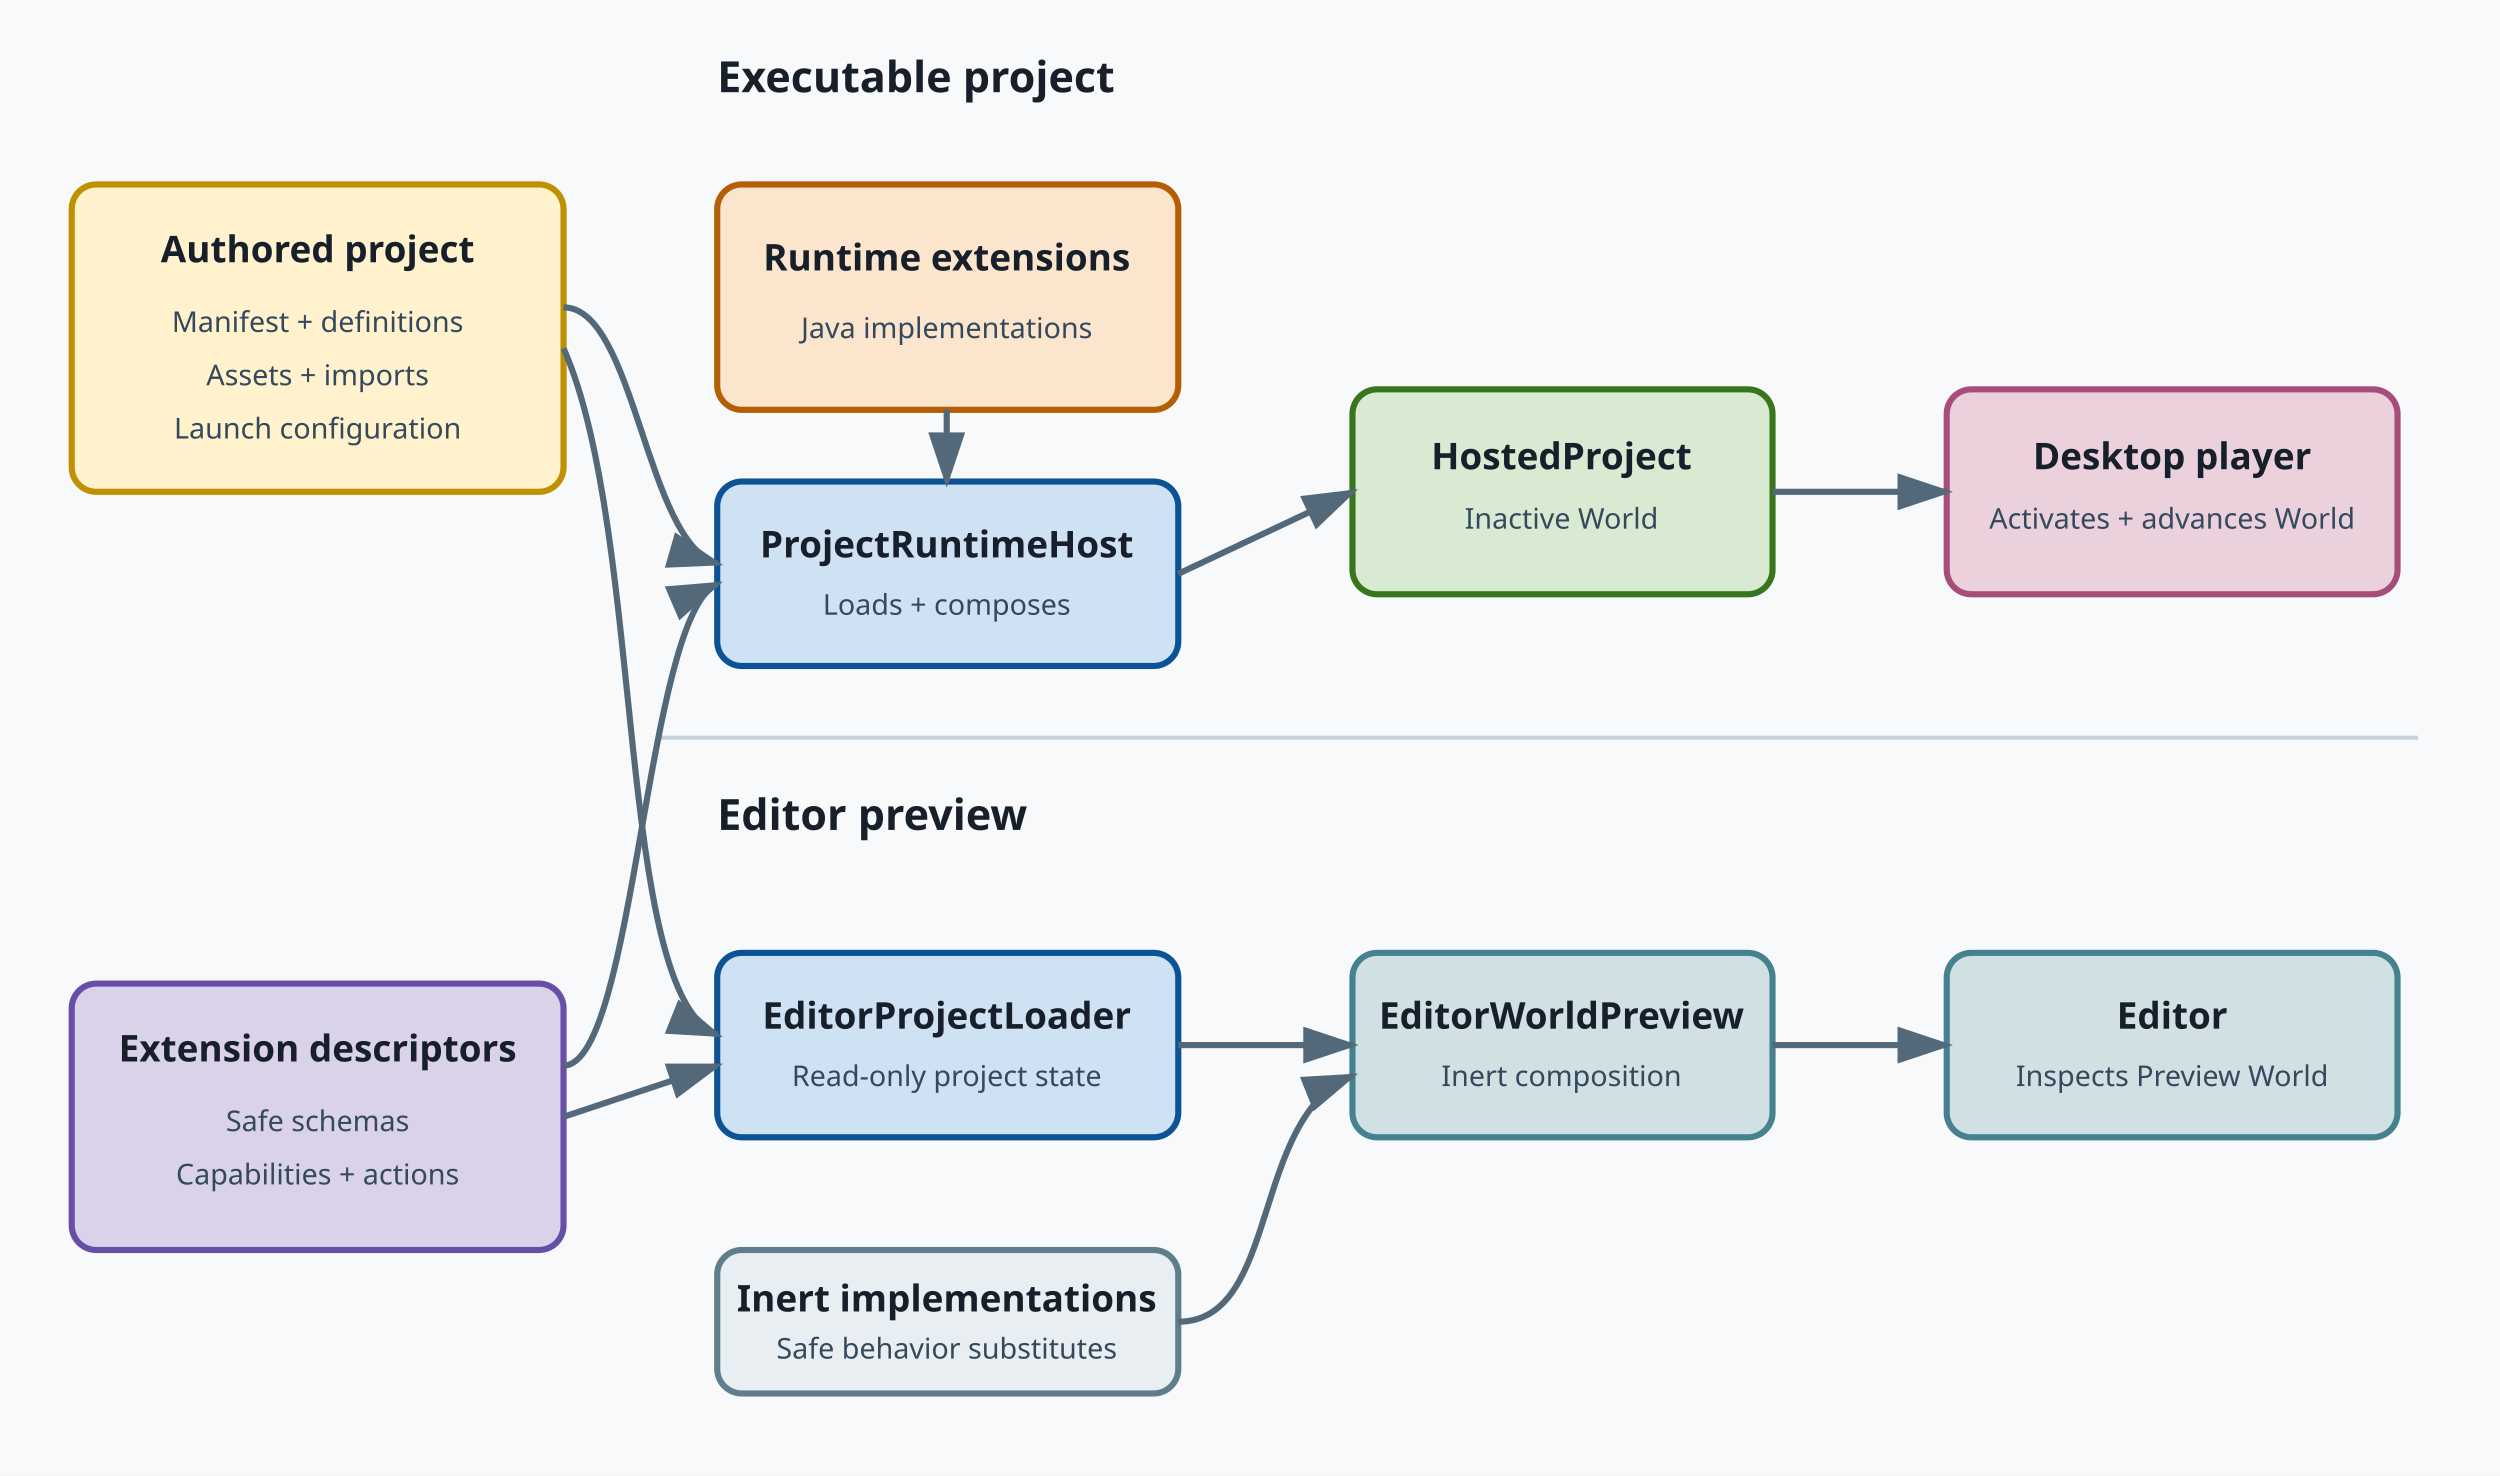
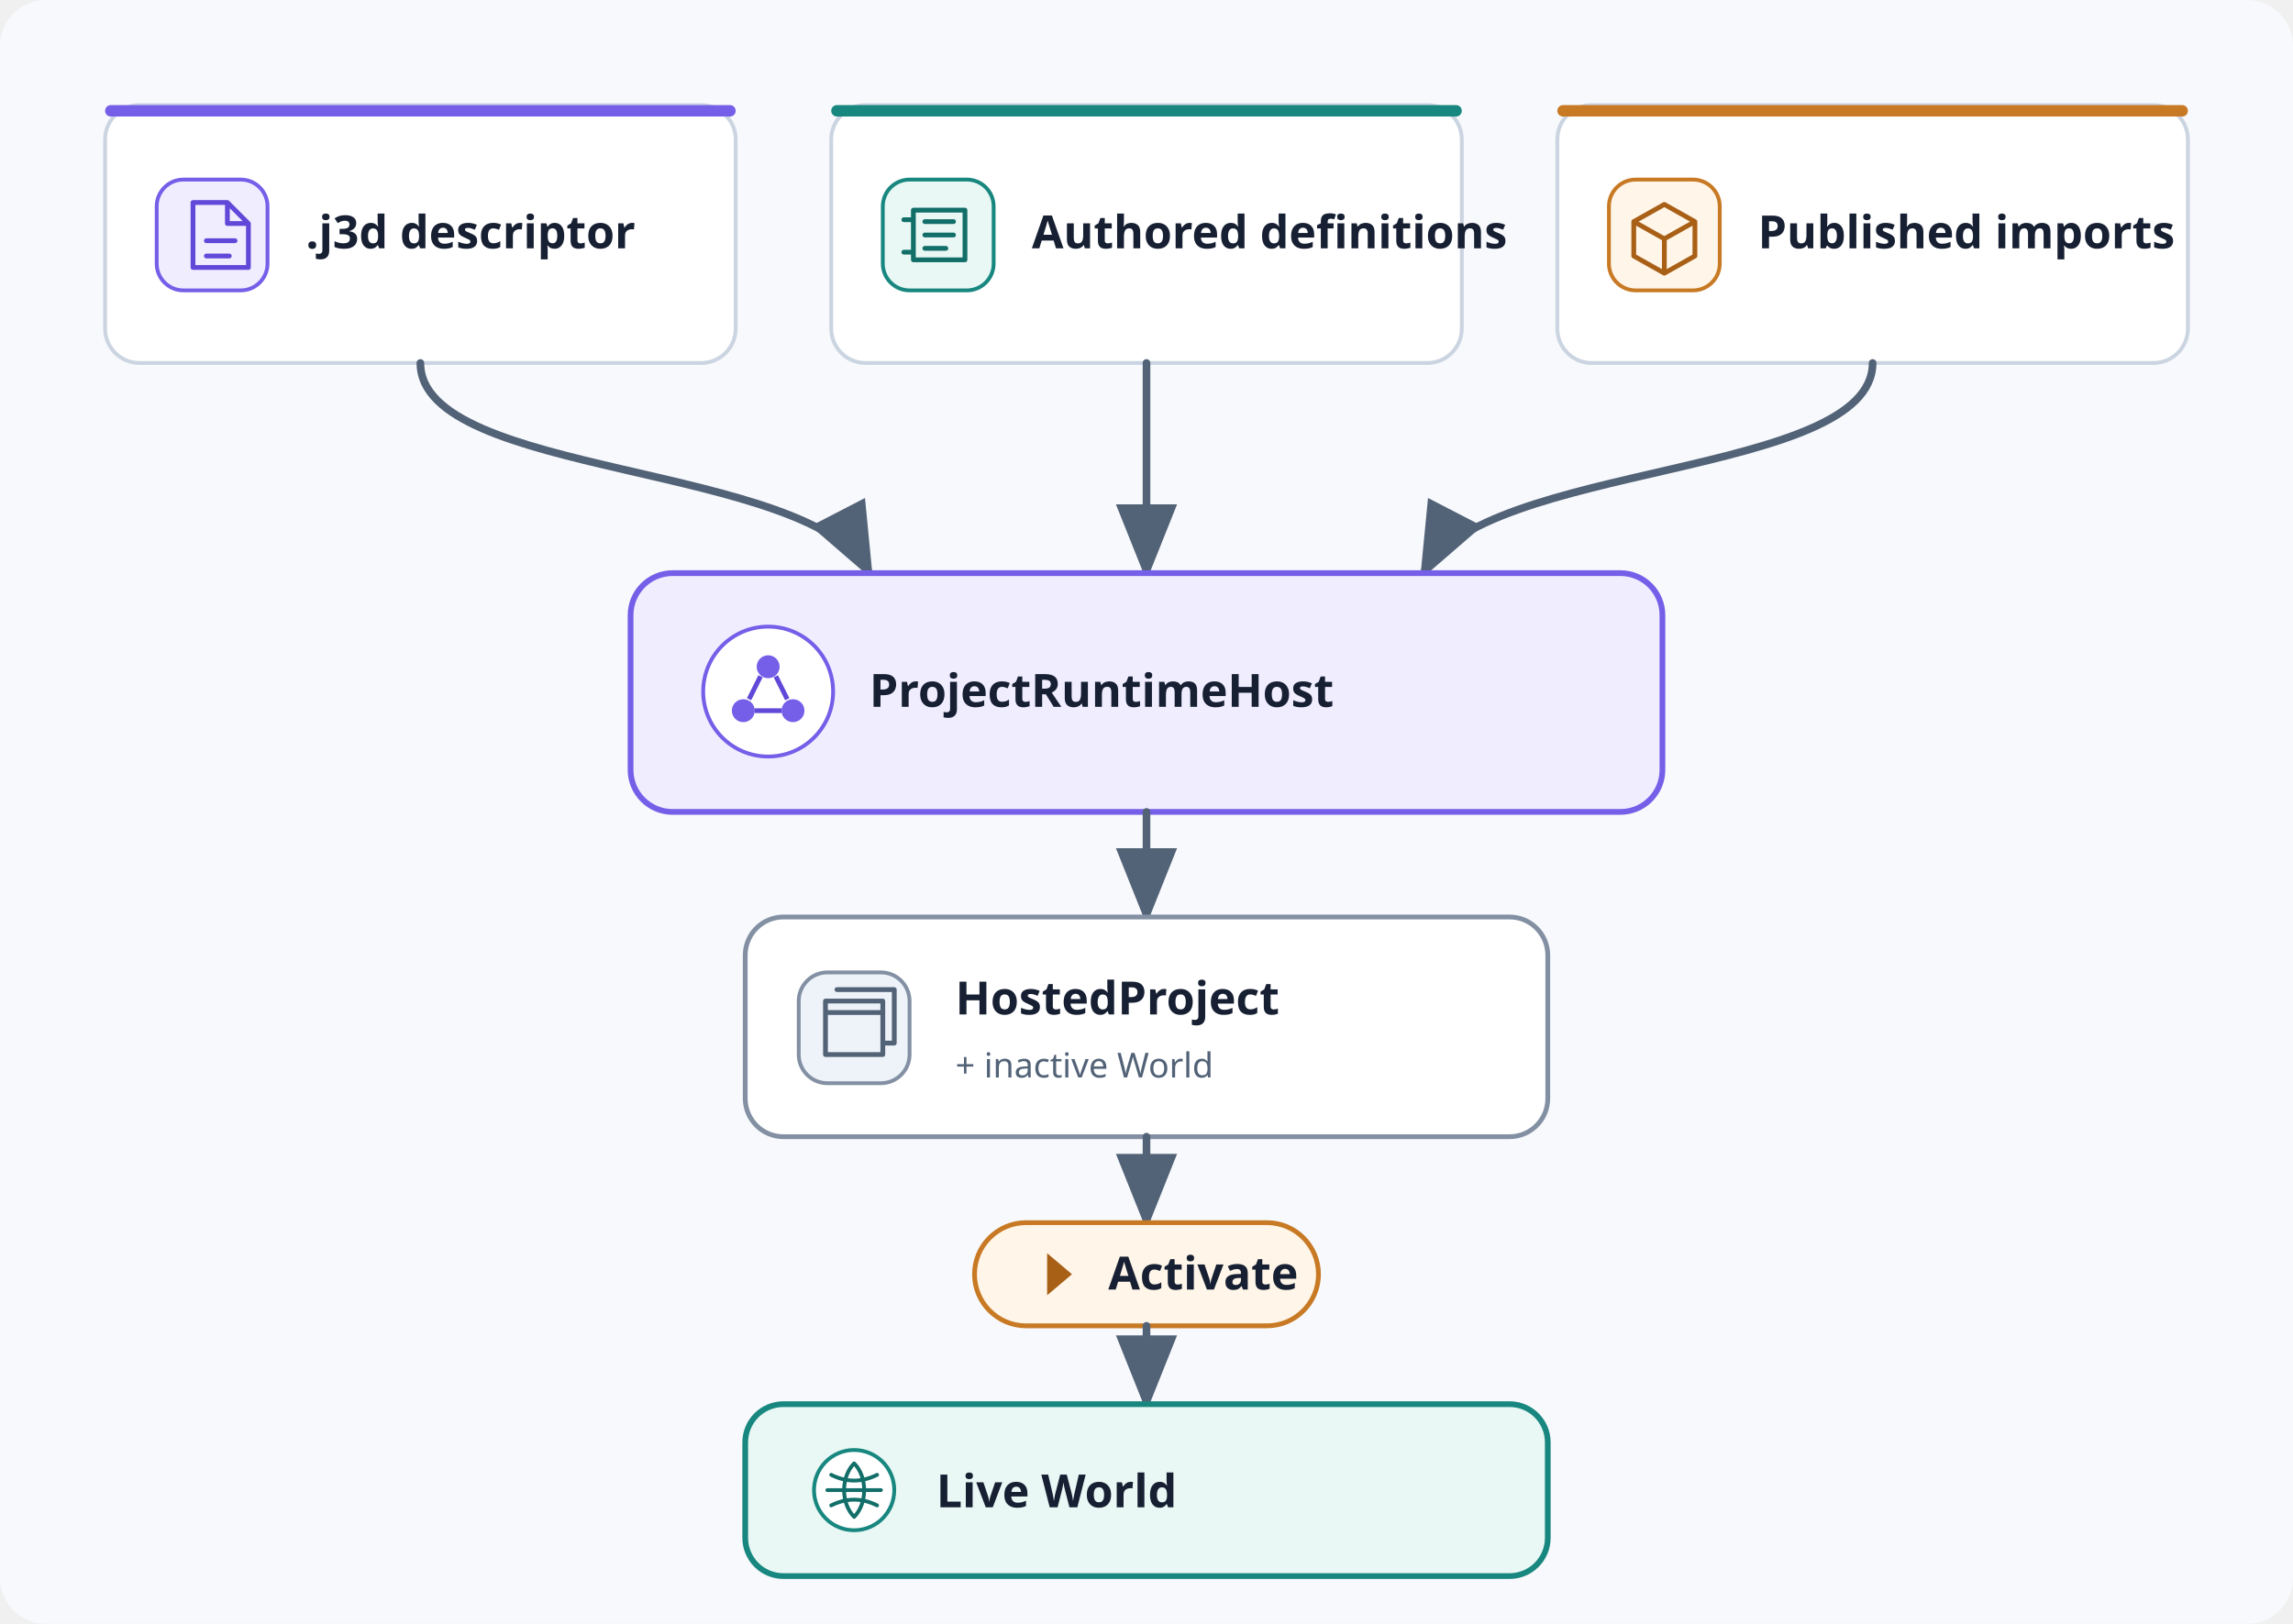
- <svg xmlns="http://www.w3.org/2000/svg" viewBox="0 0 1220 720" role="img" aria-labelledby="title description">
+ <svg xmlns="http://www.w3.org/2000/svg" viewBox="0 0 1200 850" role="img" aria-labelledby="title description">
  <defs>
-     <marker id="arrow" markerWidth="10" markerHeight="10" refX="8" refY="3" orient="auto" markerUnits="strokeWidth">
-       <path d="M0,0 L0,6 L9,3 z" fill="#536878" />
+     <marker id="runtime-arrow" markerWidth="11" markerHeight="11" refX="9" refY="4" orient="auto" markerUnits="strokeWidth">
+       <path d="M0,0 L0,8 L10,4 z" fill="#526277" />
    </marker>
    <style>
-       .label { font: 600 18px system-ui, sans-serif; fill: #17202a; }
-       .detail { font: 14px system-ui, sans-serif; fill: #34495e; }
-       .lane { font: 700 21px system-ui, sans-serif; fill: #17202a; }
-       .box { stroke-width: 3; rx: 12; }
-       .arrow { fill: none; stroke: #536878; stroke-width: 3; marker-end: url(#arrow); }
+       .title { font: 700 24px system-ui, sans-serif; fill: #172033; }
+       .detail { font: 500 18px system-ui, sans-serif; fill: #526277; }
+       .input-card { fill: #ffffff; stroke: #cbd4e1; stroke-width: 2; }
+       .flow { fill: none; stroke: #526277; stroke-width: 4; stroke-linecap: round; marker-end: url(#runtime-arrow); }
+       .icon-line { fill: none; stroke-width: 2.5; stroke-linecap: round; stroke-linejoin: round; }
    </style>
  </defs>
-   <rect width="1220" height="720" fill="#f7f9fb" />
-   <line x1="320" y1="360" x2="1180" y2="360" stroke="#c9d2d9" stroke-width="2" />
-   <text class="lane" x="350" y="45">Executable project</text>
-   <text class="lane" x="350" y="405">Editor preview</text>
-   <rect class="box" x="35" y="90" width="240" height="150" fill="#fff2cc" stroke="#bf9000" />
-   <text class="label" x="155" y="128" text-anchor="middle">Authored project</text>
-   <text class="detail" x="155" y="162" text-anchor="middle">Manifest + definitions</text>
-   <text class="detail" x="155" y="188" text-anchor="middle">Assets + imports</text>
-   <text class="detail" x="155" y="214" text-anchor="middle">Launch configuration</text>
-   <rect class="box" x="35" y="480" width="240" height="130" fill="#d9d2e9" stroke="#674ea7" />
-   <text class="label" x="155" y="518" text-anchor="middle">Extension descriptors</text>
-   <text class="detail" x="155" y="552" text-anchor="middle">Safe schemas</text>
-   <text class="detail" x="155" y="578" text-anchor="middle">Capabilities + actions</text>
-   <rect class="box" x="350" y="90" width="225" height="110" fill="#fce5cd" stroke="#b45f06" />
-   <text class="label" x="462" y="132" text-anchor="middle">Runtime extensions</text>
-   <text class="detail" x="462" y="165" text-anchor="middle">Java implementations</text>
-   <rect class="box" x="350" y="235" width="225" height="90" fill="#cfe2f3" stroke="#0b5394" />
-   <text class="label" x="462" y="272" text-anchor="middle">ProjectRuntimeHost</text>
-   <text class="detail" x="462" y="300" text-anchor="middle">Loads + composes</text>
-   <rect class="box" x="660" y="190" width="205" height="100" fill="#d9ead3" stroke="#38761d" />
-   <text class="label" x="762" y="229" text-anchor="middle">HostedProject</text>
-   <text class="detail" x="762" y="258" text-anchor="middle">Inactive World</text>
-   <rect class="box" x="950" y="190" width="220" height="100" fill="#ead1dc" stroke="#a64d79" />
-   <text class="label" x="1060" y="229" text-anchor="middle">Desktop player</text>
-   <text class="detail" x="1060" y="258" text-anchor="middle">Activates + advances World</text>
-   <rect class="box" x="350" y="465" width="225" height="90" fill="#cfe2f3" stroke="#0b5394" />
-   <text class="label" x="462" y="502" text-anchor="middle">EditorProjectLoader</text>
-   <text class="detail" x="462" y="530" text-anchor="middle">Read-only project state</text>
-   <rect class="box" x="660" y="465" width="205" height="90" fill="#d0e0e3" stroke="#45818e" />
-   <text class="label" x="762" y="502" text-anchor="middle">EditorWorldPreview</text>
-   <text class="detail" x="762" y="530" text-anchor="middle">Inert composition</text>
-   <rect class="box" x="950" y="465" width="220" height="90" fill="#d0e0e3" stroke="#45818e" />
-   <text class="label" x="1060" y="502" text-anchor="middle">Editor</text>
-   <text class="detail" x="1060" y="530" text-anchor="middle">Inspects Preview World</text>
-   <rect class="box" x="350" y="610" width="225" height="70" fill="#e8eef2" stroke="#607d8b" />
-   <text class="label" x="462" y="640" text-anchor="middle">Inert implementations</text>
-   <text class="detail" x="462" y="663" text-anchor="middle">Safe behavior substitutes</text>
-   <path class="arrow" d="M275 150 C310 150 315 265 350 275" />
-   <path class="arrow" d="M275 520 C310 520 315 300 350 285" />
-   <path class="arrow" d="M462 200 L462 235" />
-   <path class="arrow" d="M575 280 L660 240" />
-   <path class="arrow" d="M865 240 L950 240" />
-   <path class="arrow" d="M275 170 C315 260 300 485 350 505" />
-   <path class="arrow" d="M275 545 L350 520" />
-   <path class="arrow" d="M575 510 L660 510" />
-   <path class="arrow" d="M575 645 C625 645 610 545 660 525" />
-   <path class="arrow" d="M865 510 L950 510" />
+   <rect width="1200" height="850" rx="24" fill="#f7f9fc" />
+   <g aria-label="JScene3D descriptor input">
+     <rect class="input-card" x="55" y="55" width="330" height="135" rx="18" />
+     <rect x="55" y="55" width="330" height="6" rx="3" fill="#755ee8" />
+     <rect x="82" y="94" width="58" height="58" rx="14" fill="#f0edff" stroke="#755ee8" stroke-width="2" />
+     <path class="icon-line" d="M101 106 H119 L130 117 V140 H101 Z M119 106 V117 H130 M108 126 H123 M108 134 H120" stroke="#6248d8" />
+     <text class="title" x="160" y="130">.j3d descriptor</text>
+   </g>
+   <g aria-label="Authored definitions input">
+     <rect class="input-card" x="435" y="55" width="330" height="135" rx="18" />
+     <rect x="435" y="55" width="330" height="6" rx="3" fill="#18877f" />
+     <rect x="462" y="94" width="58" height="58" rx="14" fill="#e9f8f5" stroke="#18877f" stroke-width="2" />
+     <path class="icon-line" d="M478 110 H505 V136 H478 Z M484 116 H499 M484 123 H499 M484 130 H495 M473 115 H478 M473 132 H478" stroke="#126e68" />
+     <text class="title" x="540" y="130">Authored definitions</text>
+   </g>
+   <g aria-label="Published imports input">
+     <rect class="input-card" x="815" y="55" width="330" height="135" rx="18" />
+     <rect x="815" y="55" width="330" height="6" rx="3" fill="#c87924" />
+     <rect x="842" y="94" width="58" height="58" rx="14" fill="#fff5e8" stroke="#c87924" stroke-width="2" />
+     <path class="icon-line" d="M855 116 L871 107 L887 116 L871 125 Z M855 116 V134 L871 143 L887 134 V116 M871 125 V143" stroke="#a85f16" />
+     <text class="title" x="920" y="130">Published imports</text>
+   </g>
+   <path class="flow" d="M220 190 C220 250 425 242 455 300" />
+   <path class="flow" d="M600 190 V300" />
+   <path class="flow" d="M980 190 C980 250 775 242 745 300" />
+   <g aria-label="Project runtime host">
+     <rect x="330" y="300" width="540" height="125" rx="22" fill="#f0edff" stroke="#755ee8" stroke-width="3" />
+     <circle cx="402" cy="362" r="34" fill="#ffffff" stroke="#755ee8" stroke-width="2" />
+     <circle cx="402" cy="349" r="6" fill="#755ee8" />
+     <circle cx="389" cy="372" r="6" fill="#755ee8" />
+     <circle cx="415" cy="372" r="6" fill="#755ee8" />
+     <path d="M398 354 L392 366 M406 354 L412 366 M395 372 H409" fill="none" stroke="#6248d8" stroke-width="2.5" />
+     <text class="title" x="455" y="370">ProjectRuntimeHost</text>
+   </g>
+   <path class="flow" d="M600 425 V480" />
+   <g aria-label="Hosted project with inactive world">
+     <rect x="390" y="480" width="420" height="115" rx="20" fill="#ffffff" stroke="#8390a3" stroke-width="2.5" />
+     <rect x="418" y="509" width="58" height="58" rx="15" fill="#edf3f8" stroke="#8390a3" stroke-width="2" />
+     <path class="icon-line" d="M432 524 H462 V552 H432 Z M438 518 H468 V546 H462 M432 530 H462" stroke="#526277" />
+     <text class="title" x="500" y="531">HostedProject</text>
+     <text class="detail" x="500" y="564">+ inactive World</text>
+   </g>
+   <path class="flow" d="M600 595 V640" />
+   <g aria-label="Activate">
+     <rect x="510" y="640" width="180" height="54" rx="27" fill="#fff5e8" stroke="#c87924" stroke-width="2.5" />
+     <path d="M548 656 L561 667 L548 678 Z" fill="#a85f16" />
+     <text class="title" x="580" y="675">Activate</text>
+   </g>
+   <path class="flow" d="M600 694 V735" />
+   <g aria-label="Live world">
+     <rect x="390" y="735" width="420" height="90" rx="20" fill="#e9f8f5" stroke="#18877f" stroke-width="3" />
+     <circle cx="447" cy="780" r="21" fill="#ffffff" stroke="#18877f" stroke-width="2" />
+     <path d="M433 780 H461 M447 766 C440 773 440 787 447 794 M447 766 C454 773 454 787 447 794 M435 772 C443 776 451 776 459 772 M435 788 C443 784 451 784 459 788" fill="none" stroke="#126e68" stroke-width="2" stroke-linecap="round" />
+     <text class="title" x="490" y="789">Live World</text>
+   </g>
</svg>
